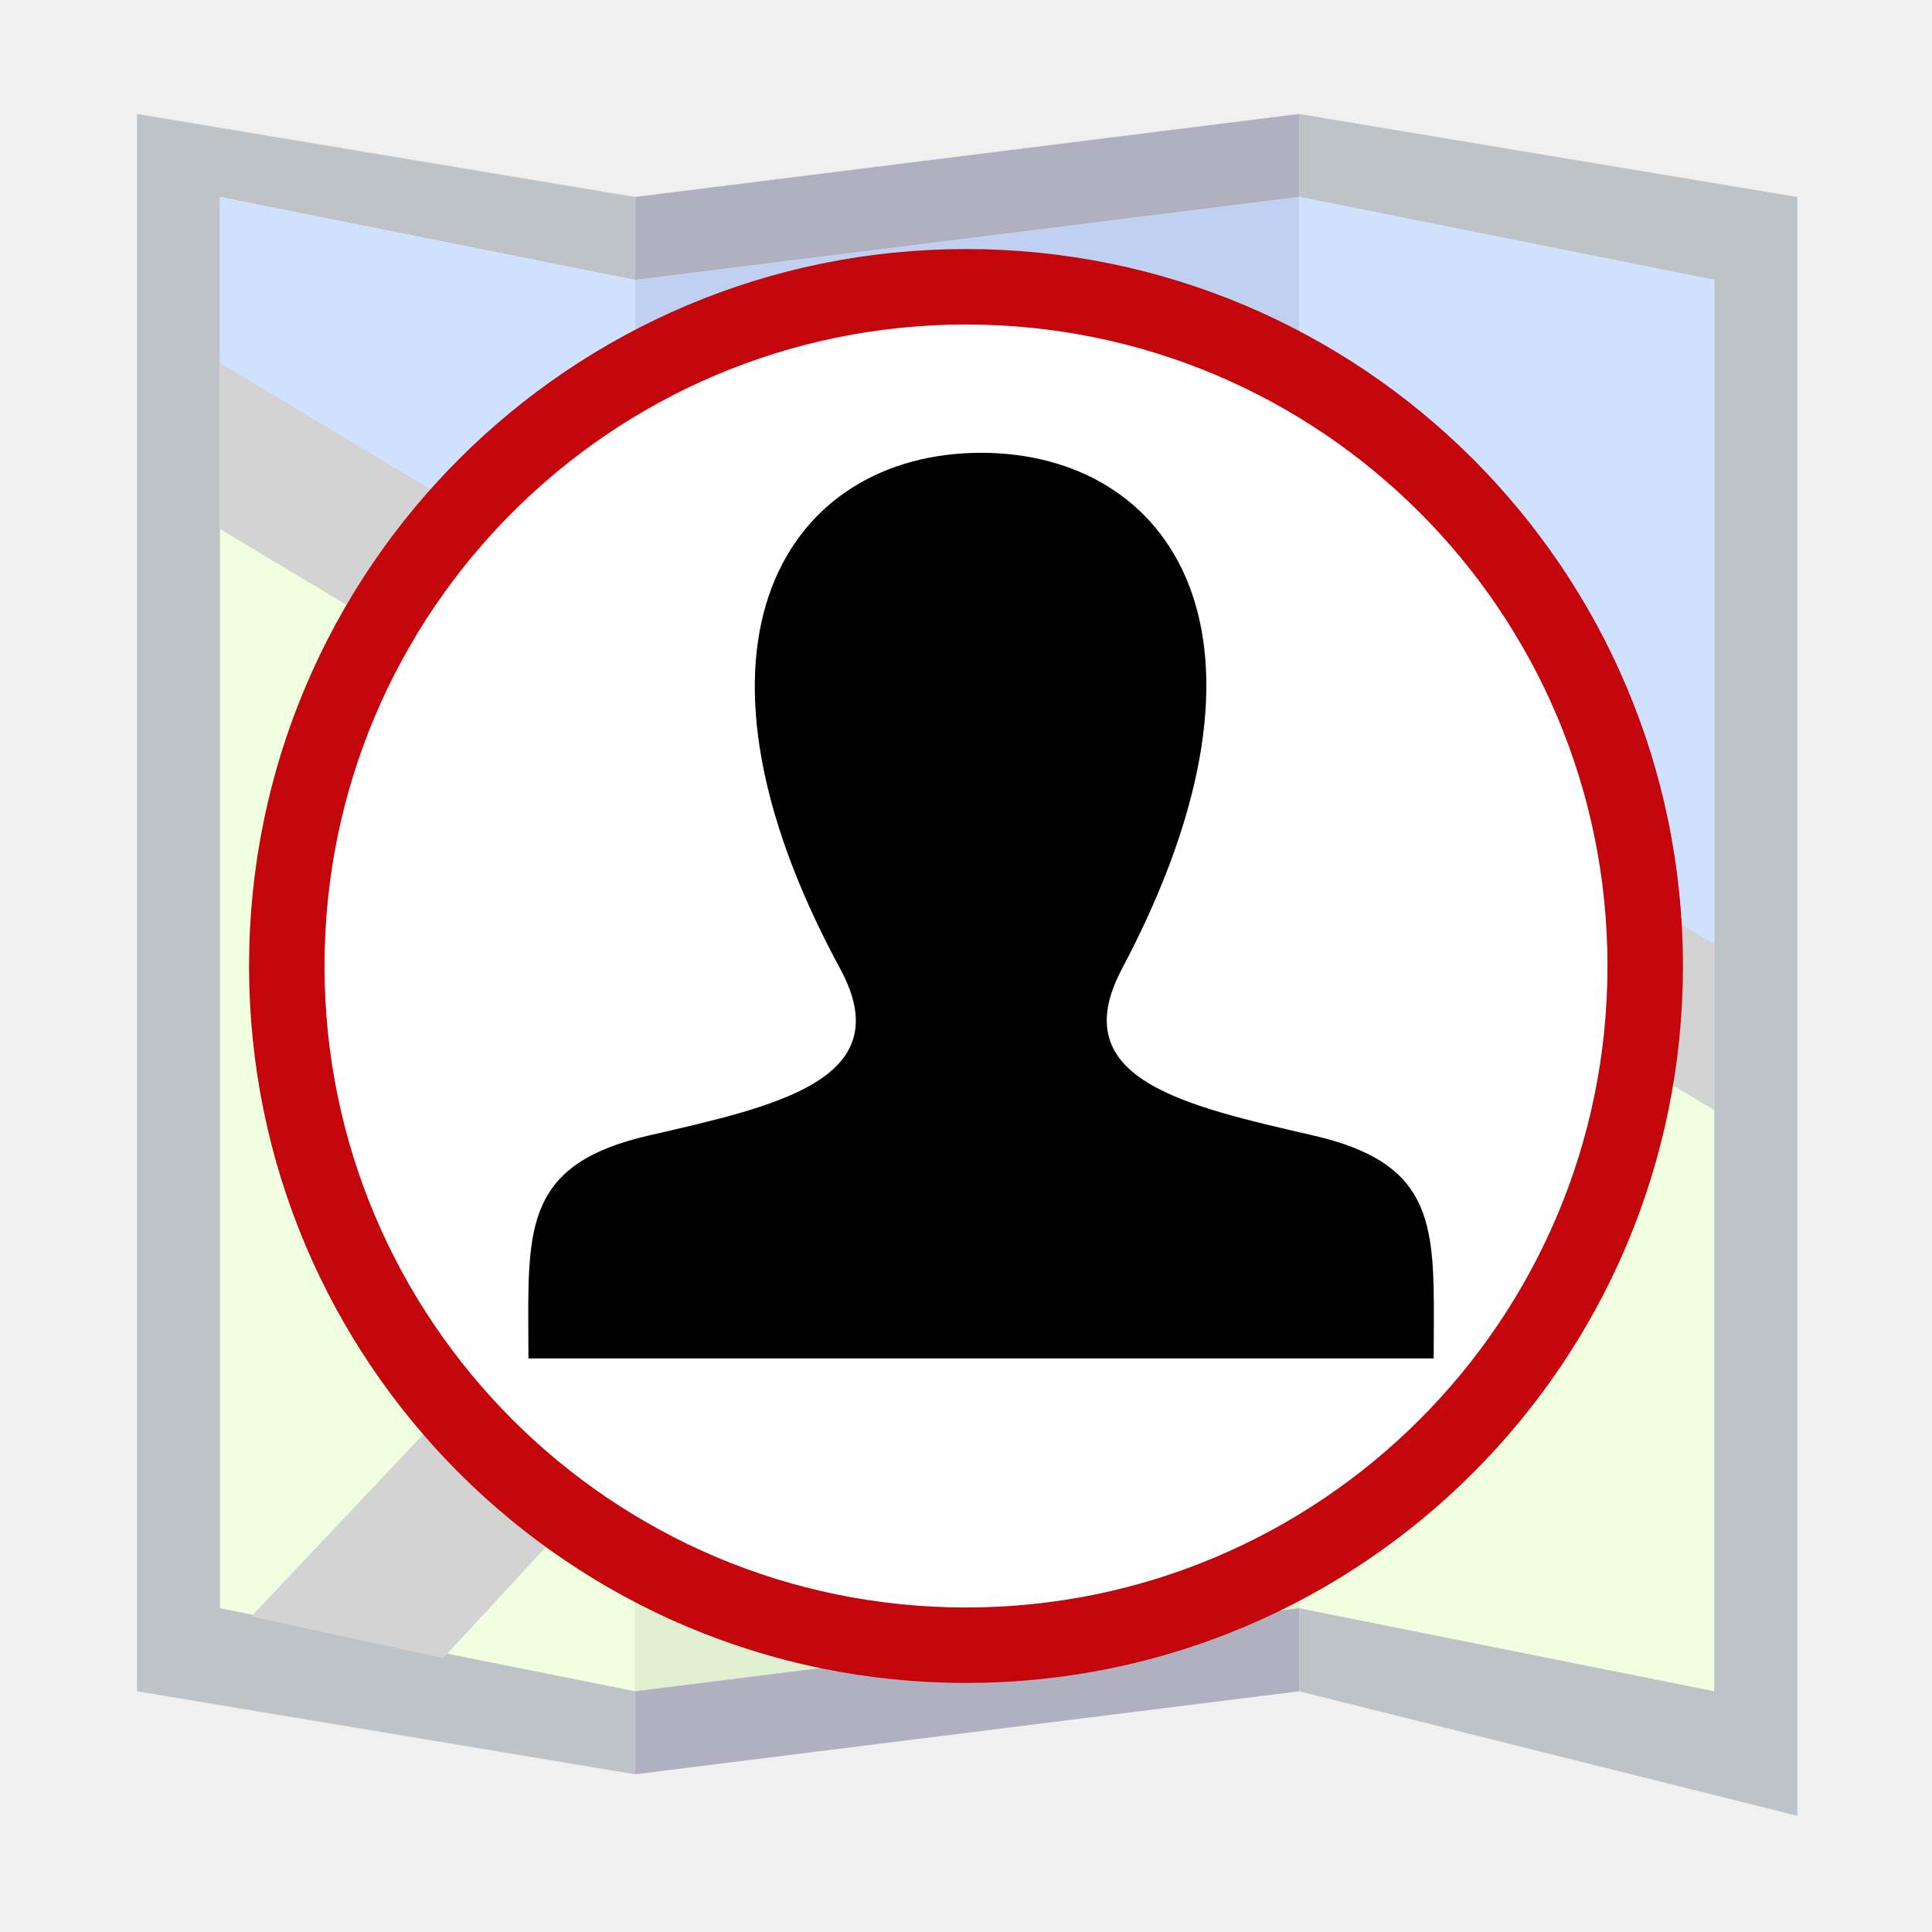
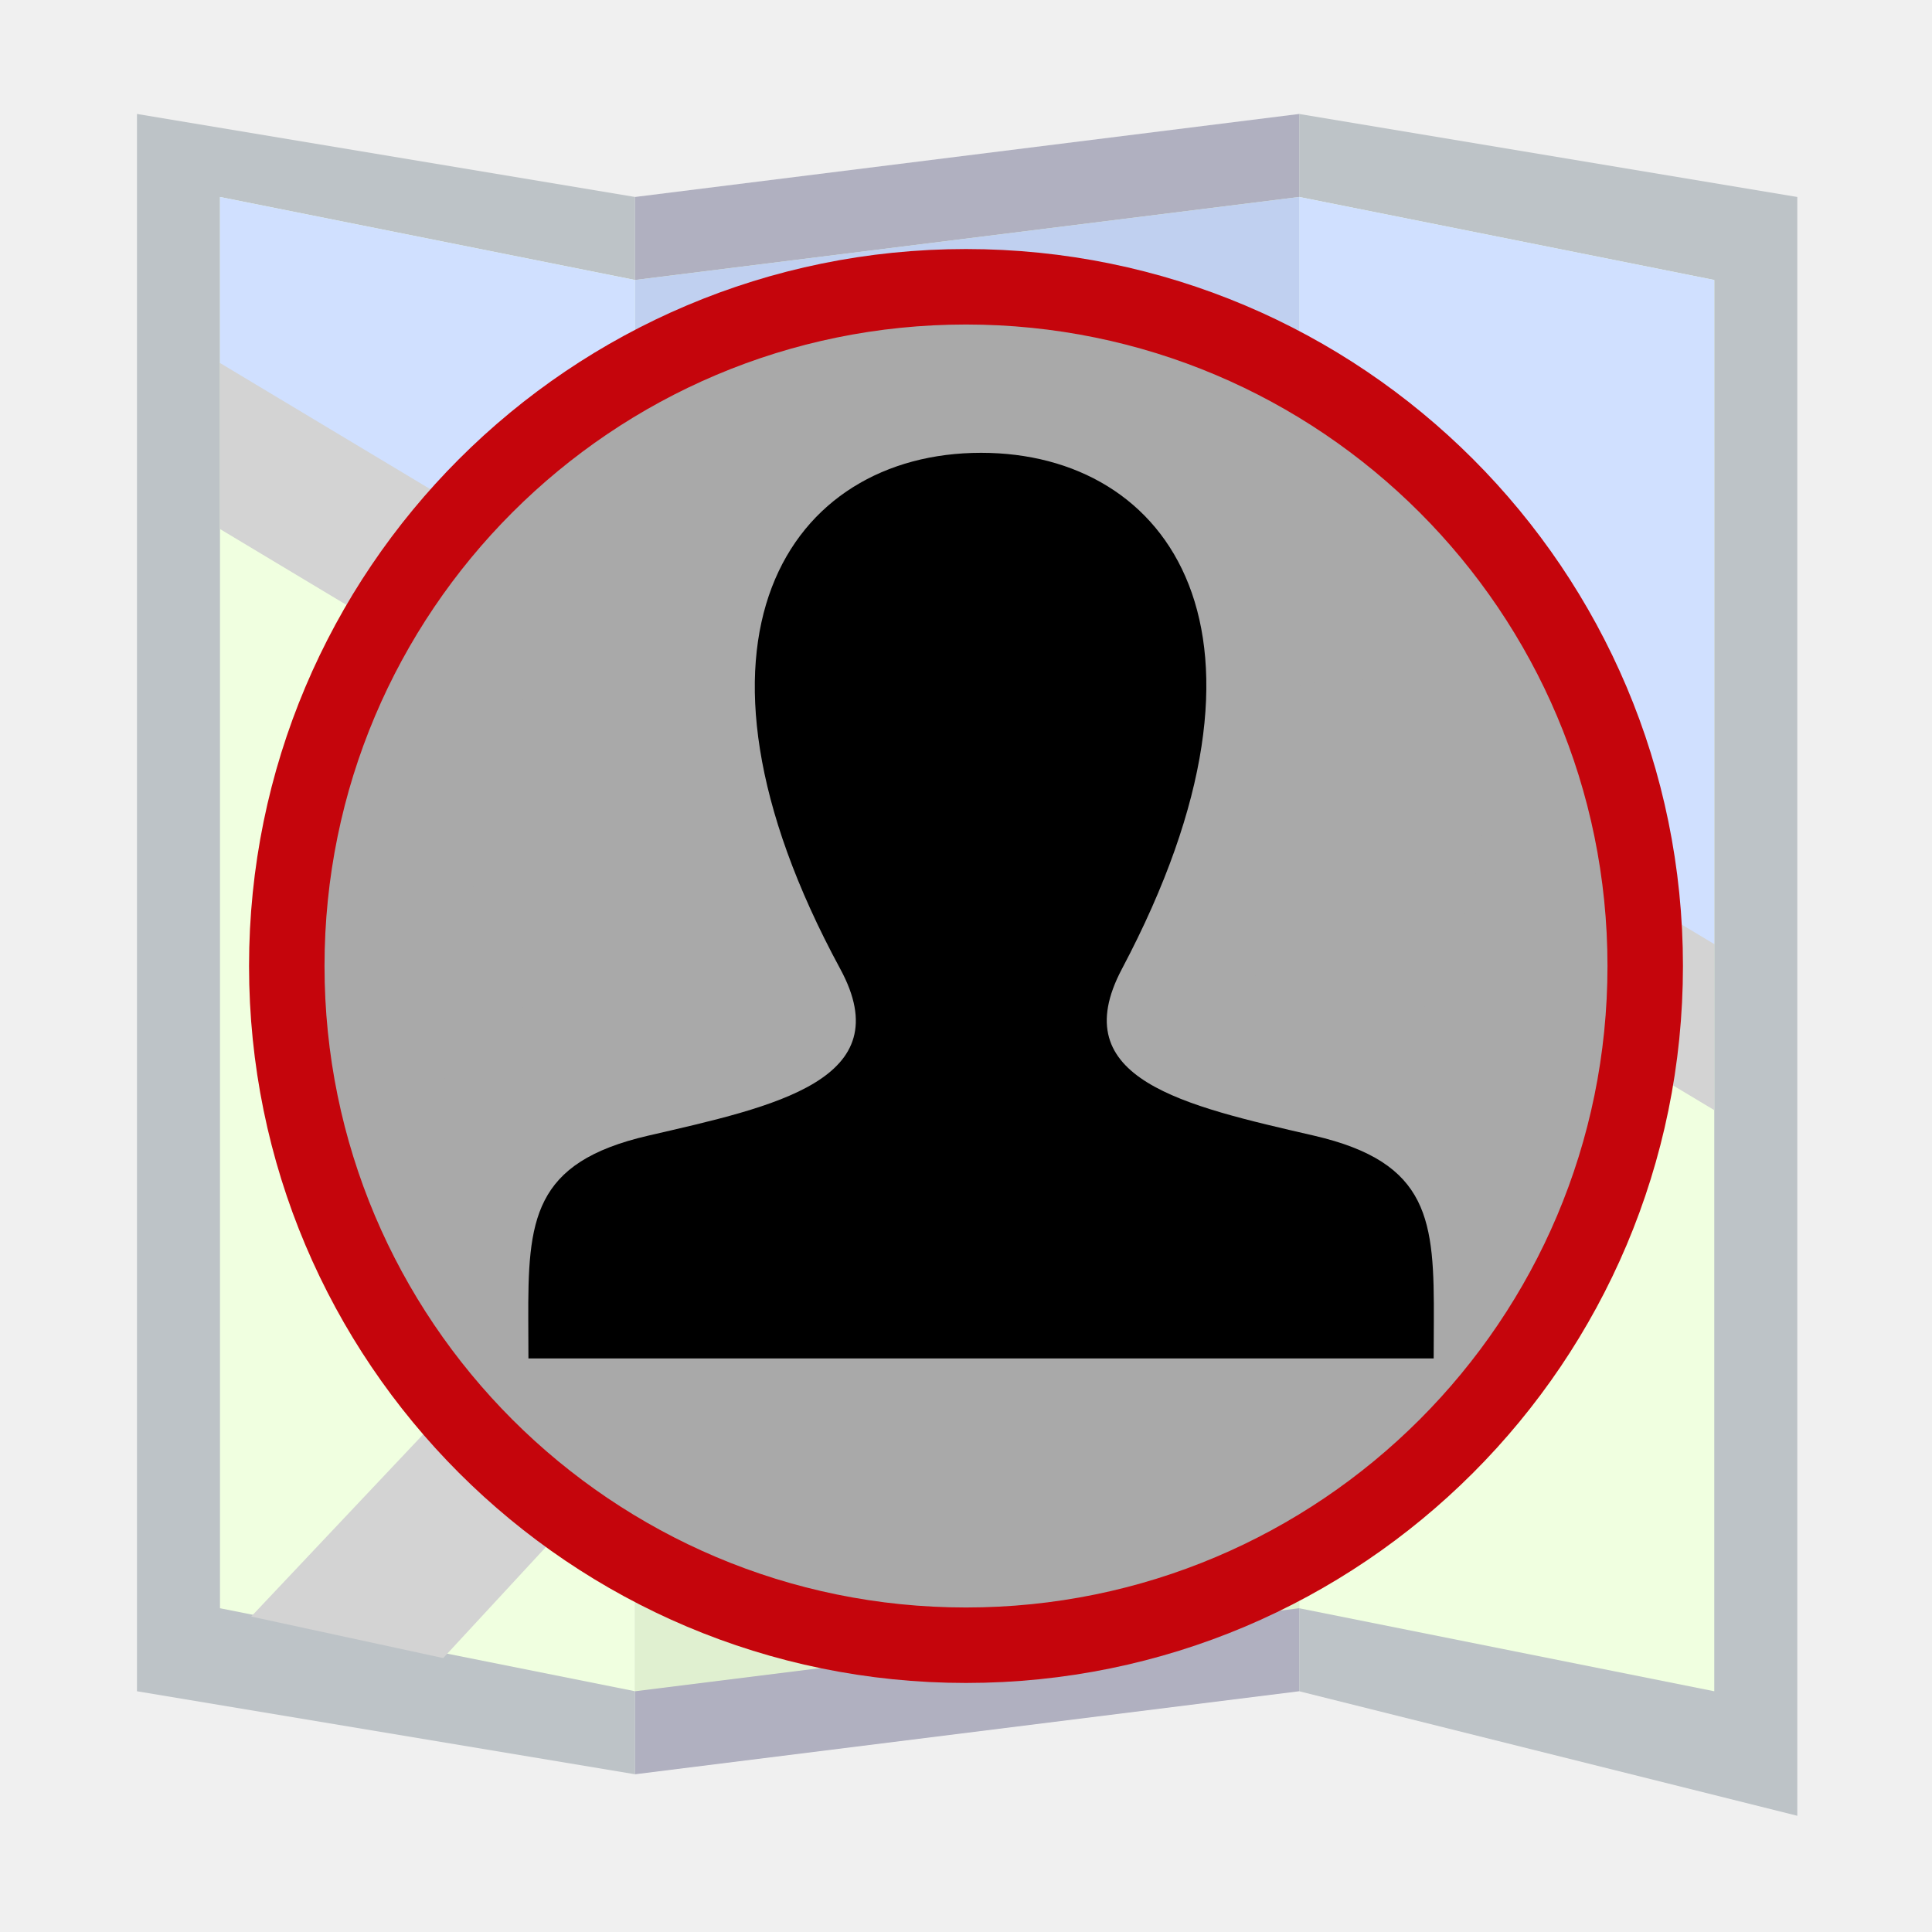
<svg xmlns="http://www.w3.org/2000/svg" id="datascience-map-icon" width="512px" height="512px" viewBox="0 0 512 512">
  <style>
		#icon-background {
			fill: white;
			stroke: #c5050c;
		}
+ 		#icon-border {
+ 			stroke: #c5050c;
+ 			fill: none;
+ 		}
		#icon-body {
			fill: black;
+ 		}
+ 		#icon-body2 {
+ 			fill: darkgrey;
		}
	</style>
  <g transform="translate(256 256) scale(1 -1) translate(-256 -256)">
    <g transform="scale(22) translate(-0.35 -1028.5)">
      <path d="m8 1030.4 8 1v19l -8 -1z" fill="#b0b0c0" />
      <path d="m2 1031.4 6 -1v19l -6 1z" fill="#bdc3c7" />
      <path d="m16 1031.4 6 -1.5v 19.5l -6 1 z" fill="#bdc3c7" />
      <path d="m3 1032.4 5 -1v17l -5 1z" fill="#f0ffe0" />
      <path d="m8 1031.4 8 1v17l -8 -1z" fill="#e0f0d0" />
      <path d="m21 1048.4 -5 1v -17l5 -1z" fill="#f0ffe0" />
      <path d="m5.688 1031.8 -2.312 0.5 4.625 4.9v -2.9l -2.312 -2.5z" fill="lightgrey" />
      <path d="m21 1046.4 -5 1v -6l5 -3z" fill="lightgrey" />
      <path d="m21 1048.4 -5 1v -6l5 -3z" fill="#d0e0ff" />
      <path d="m8 1042.4 8 -1v6l -8 -1z" fill="lightgrey" />
      <path d="m8 1044.4 8 -1v6l -8 -1z" fill="#c0d0f0" />
      <path d="m3 1045.4 5 -3v4l -5 1z" fill="lightgrey" />
      <path d="m3 1047.4 5 -3v4l -5 1z" fill="#d0e0ff" />
      <path d="m8 8.801v -2.898l4 8.66h -1.469z" transform="translate(0 1028.4)" fill="lightgrey" />
    </g>
  </g>
-   <circle id="icon-background" cx="256" cy="256" r="180" stroke-width="20" />
+   <circle id="icon-body2" cx="256" cy="256" r="180" stroke-width="20" />
+   <svg width="512" height="300" transform="scale(1, -1)">
+     <circle id="icon-background" cx="256" cy="256" r="180" stroke-width="20" />
+   </svg>
+   <g id="icon-body2" transform="scale(6) translate(14.5,30) ">
+     <path d="M20.822 18.096c-3.439-.794-6.64-1.49-5.09-4.418 4.72-8.912 1.251-13.678-3.732-13.678-5.082 0-8.464 4.949-3.732 13.678 1.597 2.945-1.725 3.641-5.09 4.418-3.073.71-3.188 2.236-3.178 4.904l.004 1h23.99l.004-.969c.012-2.688-.092-4.222-3.176-4.935z" />
+   </g>
+   <g id="icon-body2" transform="scale(6) translate(47.5,30) ">
+     <path d="M20.822 18.096c-3.439-.794-6.64-1.49-5.09-4.418 4.72-8.912 1.251-13.678-3.732-13.678-5.082 0-8.464 4.949-3.732 13.678 1.597 2.945-1.725 3.641-5.09 4.418-3.073.71-3.188 2.236-3.178 4.904l.004 1h23.99l.004-.969c.012-2.688-.092-4.222-3.176-4.935z" />
+   </g>
  <g id="icon-body" transform="scale(10) translate(14,12) ">
    <path d="M20.822 18.096c-3.439-.794-6.64-1.49-5.09-4.418 4.72-8.912 1.251-13.678-3.732-13.678-5.082 0-8.464 4.949-3.732 13.678 1.597 2.945-1.725 3.641-5.09 4.418-3.073.71-3.188 2.236-3.178 4.904l.004 1h23.99l.004-.969c.012-2.688-.092-4.222-3.176-4.935z" />
  </g>
+   <circle id="icon-border" cx="256" cy="256" r="180" stroke-width="20" />
</svg>
